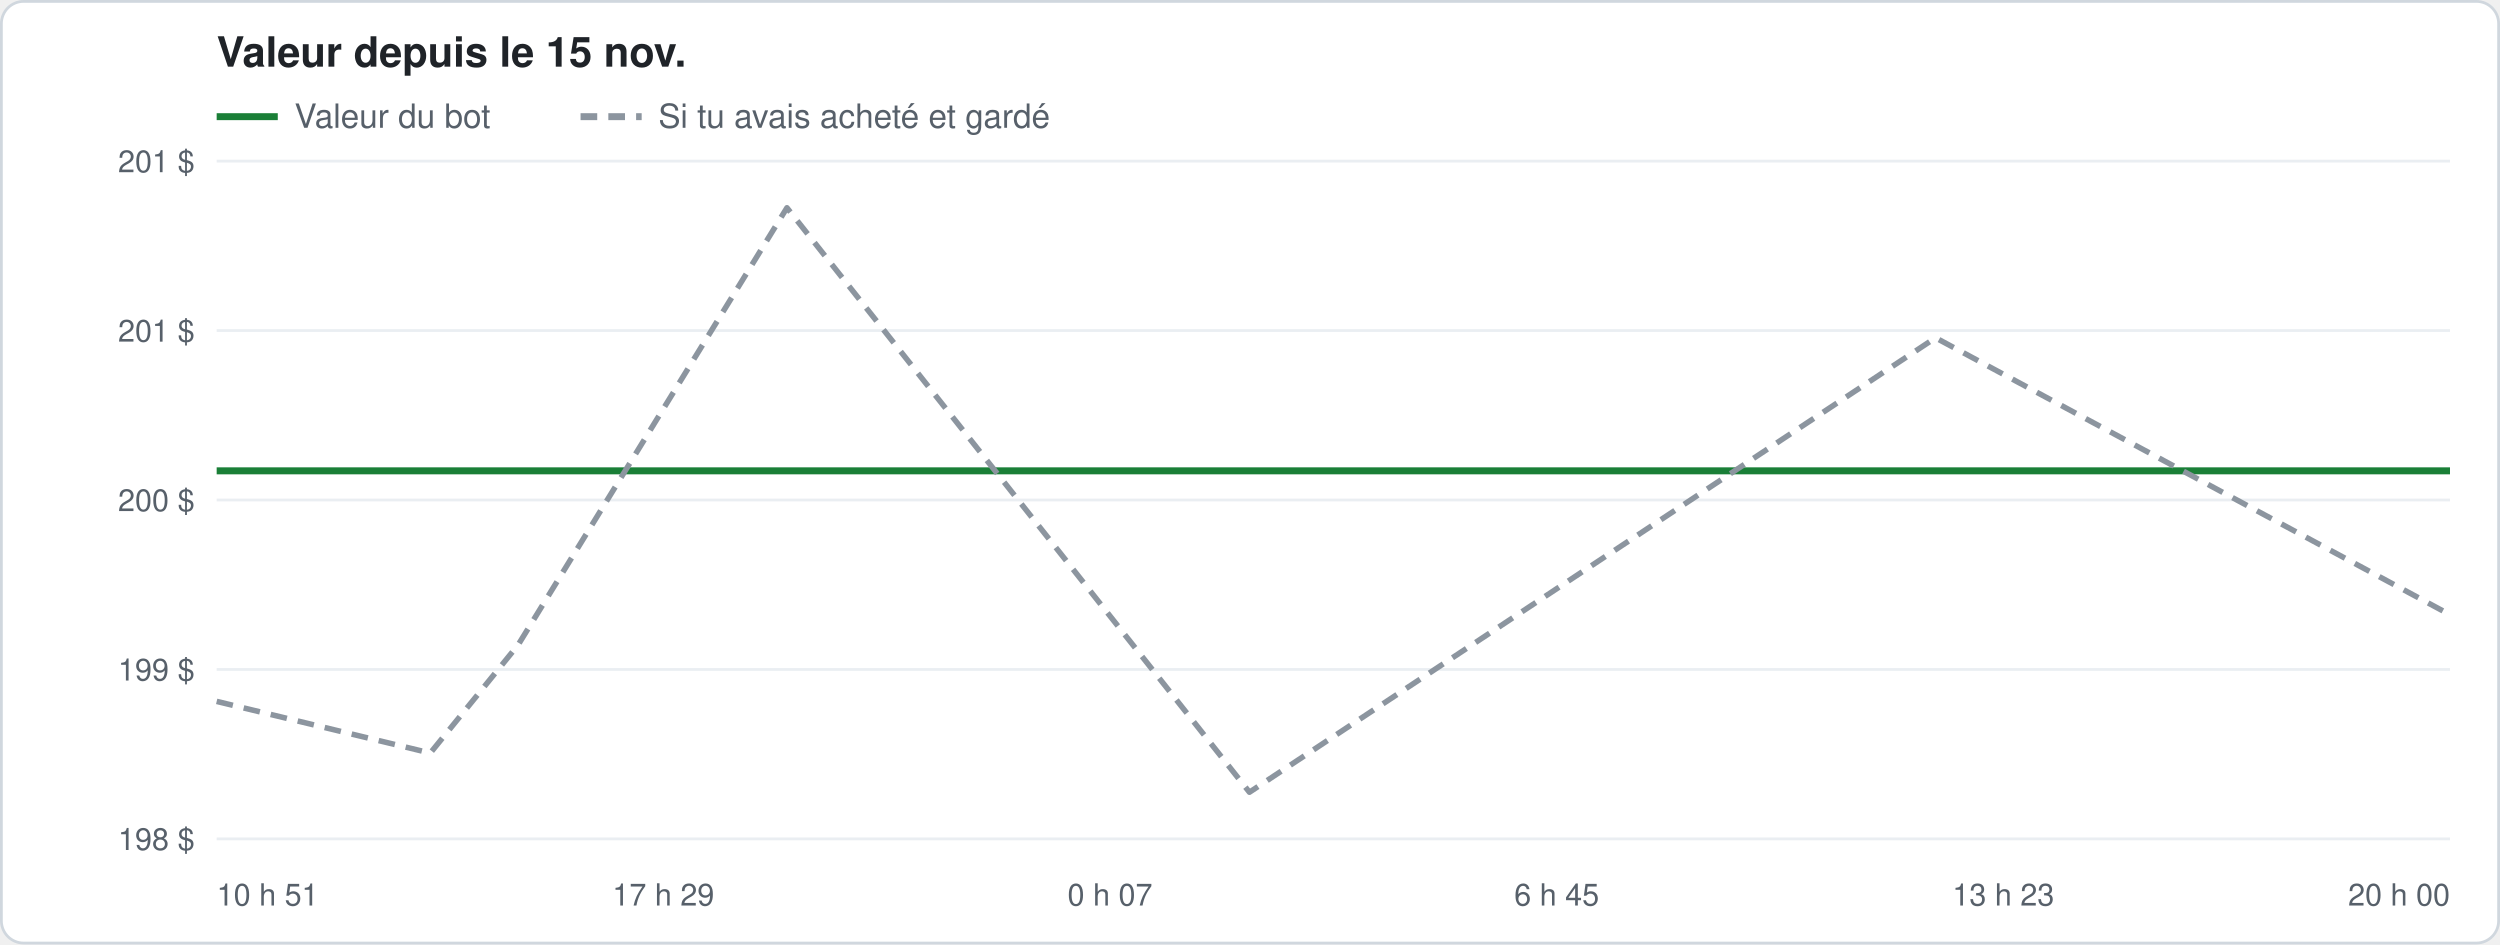
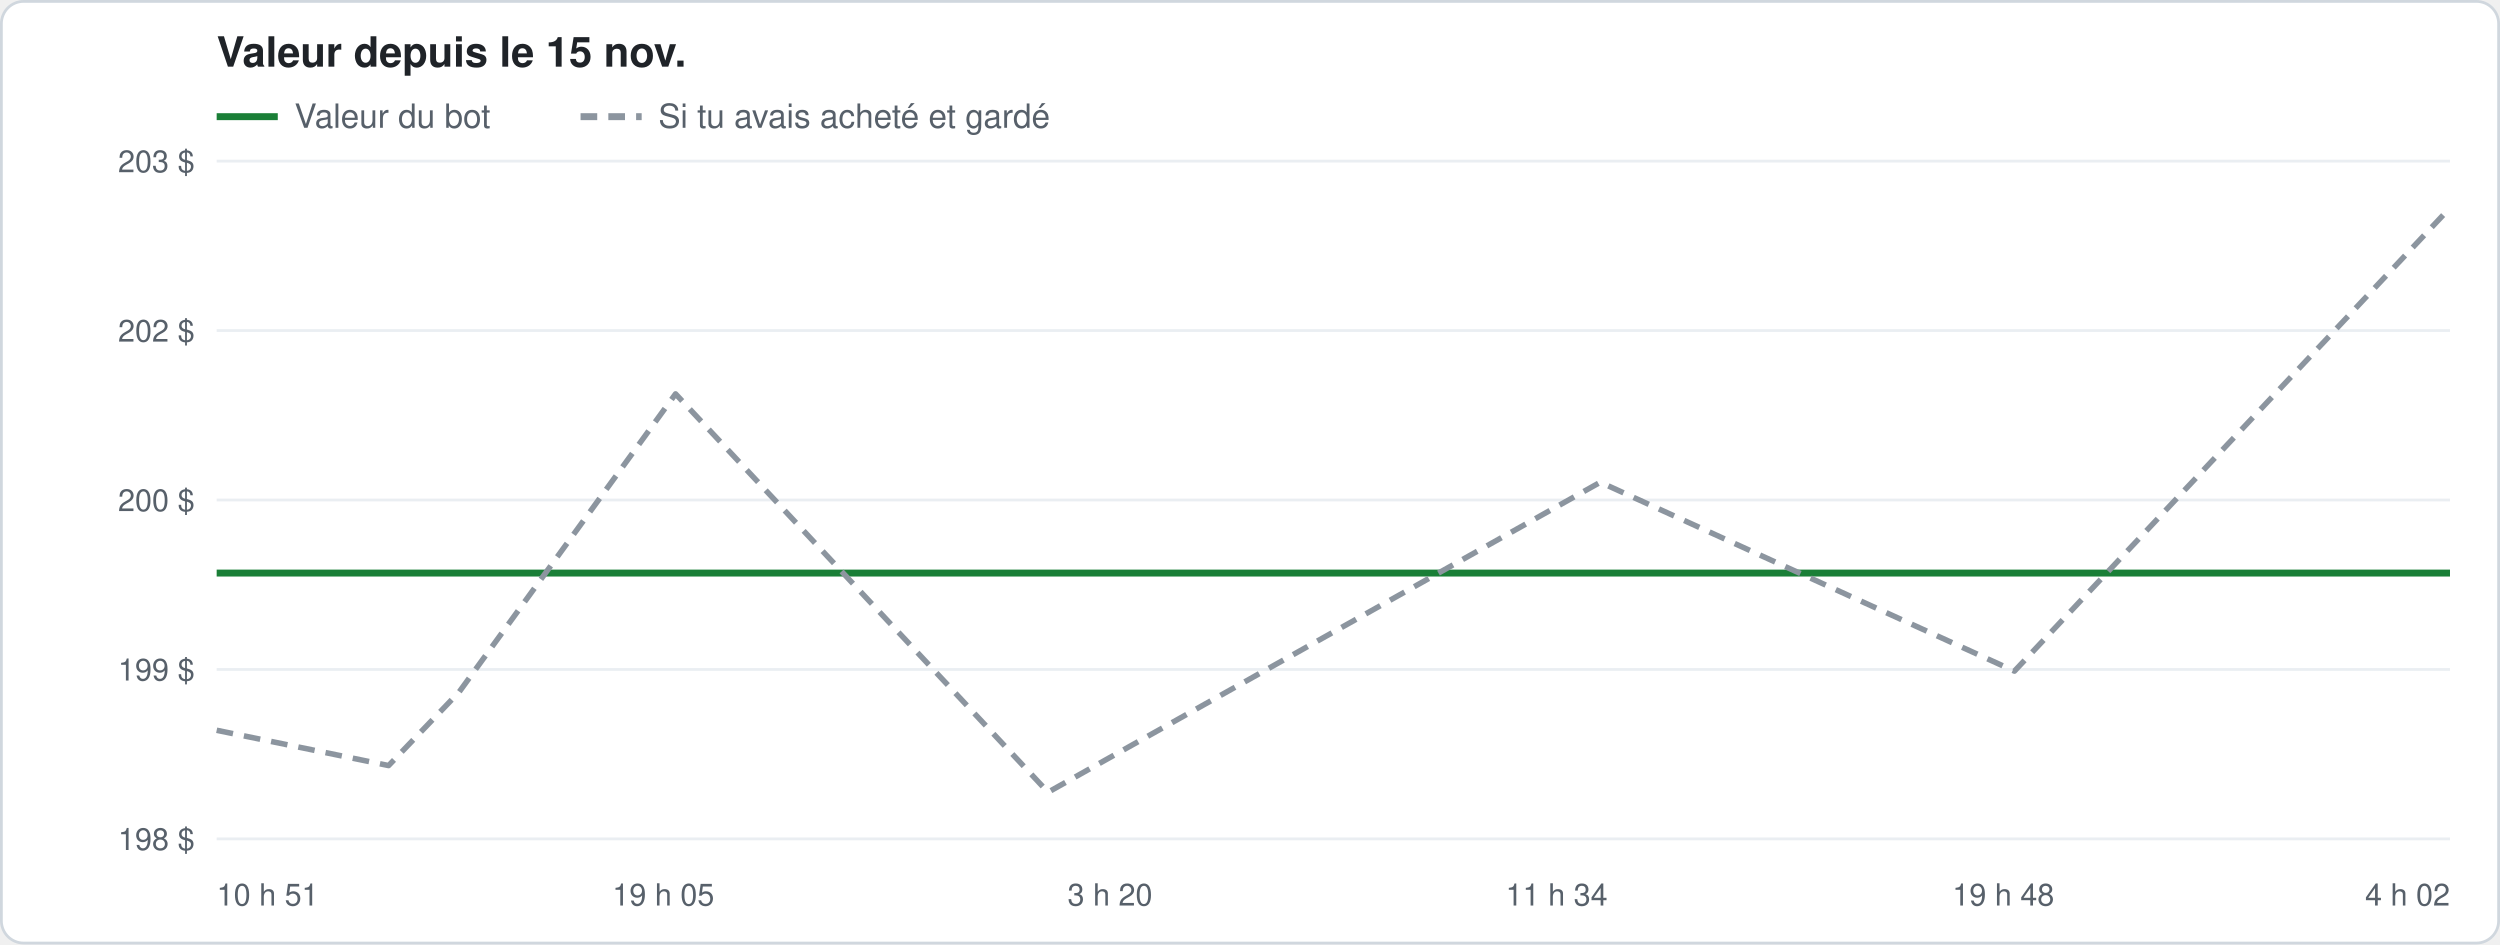
<svg xmlns="http://www.w3.org/2000/svg" width="900" height="340" viewBox="0 0 900 340" font-family="-apple-system, Segoe UI, Helvetica, Arial, sans-serif">
  <rect x="0.5" y="0.5" width="899" height="339" rx="8" fill="#ffffff" stroke="#d0d7de" />
  <text x="78" y="24" font-size="15" font-weight="600" fill="#1f2328">Valeur depuis le 15 nov.</text>
  <line x1="78" y1="42" x2="100" y2="42" stroke="#1a7f37" stroke-width="2.5" />
  <text x="106" y="46" font-size="12" fill="#57606a">Valeur du bot</text>
  <line x1="209" y1="42" x2="231" y2="42" stroke="#8c959f" stroke-width="2.5" stroke-dasharray="6 4" />
  <text x="237" y="46" font-size="12" fill="#57606a">Si tu avais acheté et gardé</text>
  <line x1="78" y1="302.0" x2="882" y2="302.0" stroke="#eaeef2" />
  <text x="70" y="306.0" font-size="11" fill="#57606a" text-anchor="end">198 $</text>
  <line x1="78" y1="241.0" x2="882" y2="241.0" stroke="#eaeef2" />
  <text x="70" y="245.0" font-size="11" fill="#57606a" text-anchor="end">199 $</text>
  <line x1="78" y1="180.0" x2="882" y2="180.0" stroke="#eaeef2" />
  <text x="70" y="184.0" font-size="11" fill="#57606a" text-anchor="end">200 $</text>
  <line x1="78" y1="119.0" x2="882" y2="119.0" stroke="#eaeef2" />
-   <text x="70" y="123.0" font-size="11" fill="#57606a" text-anchor="end">201 $</text>
+   <text x="70" y="123.0" font-size="11" fill="#57606a" text-anchor="end">202 $</text>
  <line x1="78" y1="58.0" x2="882" y2="58.0" stroke="#eaeef2" />
-   <text x="70" y="62.0" font-size="11" fill="#57606a" text-anchor="end">201 $</text>
+   <text x="70" y="62.0" font-size="11" fill="#57606a" text-anchor="end">203 $</text>
  <text x="78.0" y="326" font-size="11" fill="#57606a" text-anchor="start">10 h 51</text>
-   <text x="238.8" y="326" font-size="11" fill="#57606a" text-anchor="middle">17 h 29</text>
-   <text x="399.6" y="326" font-size="11" fill="#57606a" text-anchor="middle">0 h 07</text>
-   <text x="560.4" y="326" font-size="11" fill="#57606a" text-anchor="middle">6 h 45</text>
-   <text x="721.2" y="326" font-size="11" fill="#57606a" text-anchor="middle">13 h 23</text>
-   <text x="882.0" y="326" font-size="11" fill="#57606a" text-anchor="end">20 h 00</text>
-   <polyline points="78.0,169.5 154.9,169.5 186.5,169.5 283.3,169.5 449.8,169.5 696.8,169.5 882.0,169.5" fill="none" stroke="#1a7f37" stroke-width="2.5" stroke-linejoin="round" />
-   <polyline points="78.0,252.5 154.9,271.1 186.5,232.2 283.3,74.8 449.8,285.2 696.8,121.6 882.0,221.3" fill="none" stroke="#8c959f" stroke-width="2" stroke-linejoin="round" stroke-dasharray="6 4" />
+   <text x="238.8" y="326" font-size="11" fill="#57606a" text-anchor="middle">19 h 05</text>
+   <text x="399.6" y="326" font-size="11" fill="#57606a" text-anchor="middle">3 h 20</text>
+   <text x="560.4" y="326" font-size="11" fill="#57606a" text-anchor="middle">11 h 34</text>
+   <text x="721.2" y="326" font-size="11" fill="#57606a" text-anchor="middle">19 h 48</text>
+   <text x="882.0" y="326" font-size="11" fill="#57606a" text-anchor="end">4 h 02</text>
+   <polyline points="78.0,206.3 139.9,206.3 165.3,206.3 243.2,206.3 377.3,206.3 576.1,206.3 725.2,206.3 882.0,206.3" fill="none" stroke="#1a7f37" stroke-width="2.5" stroke-linejoin="round" />
+   <polyline points="78.0,262.9 139.9,275.6 165.3,249.1 243.2,141.8 377.3,285.2 576.1,173.6 725.2,241.6 882.0,74.8" fill="none" stroke="#8c959f" stroke-width="2" stroke-linejoin="round" stroke-dasharray="6 4" />
</svg>
